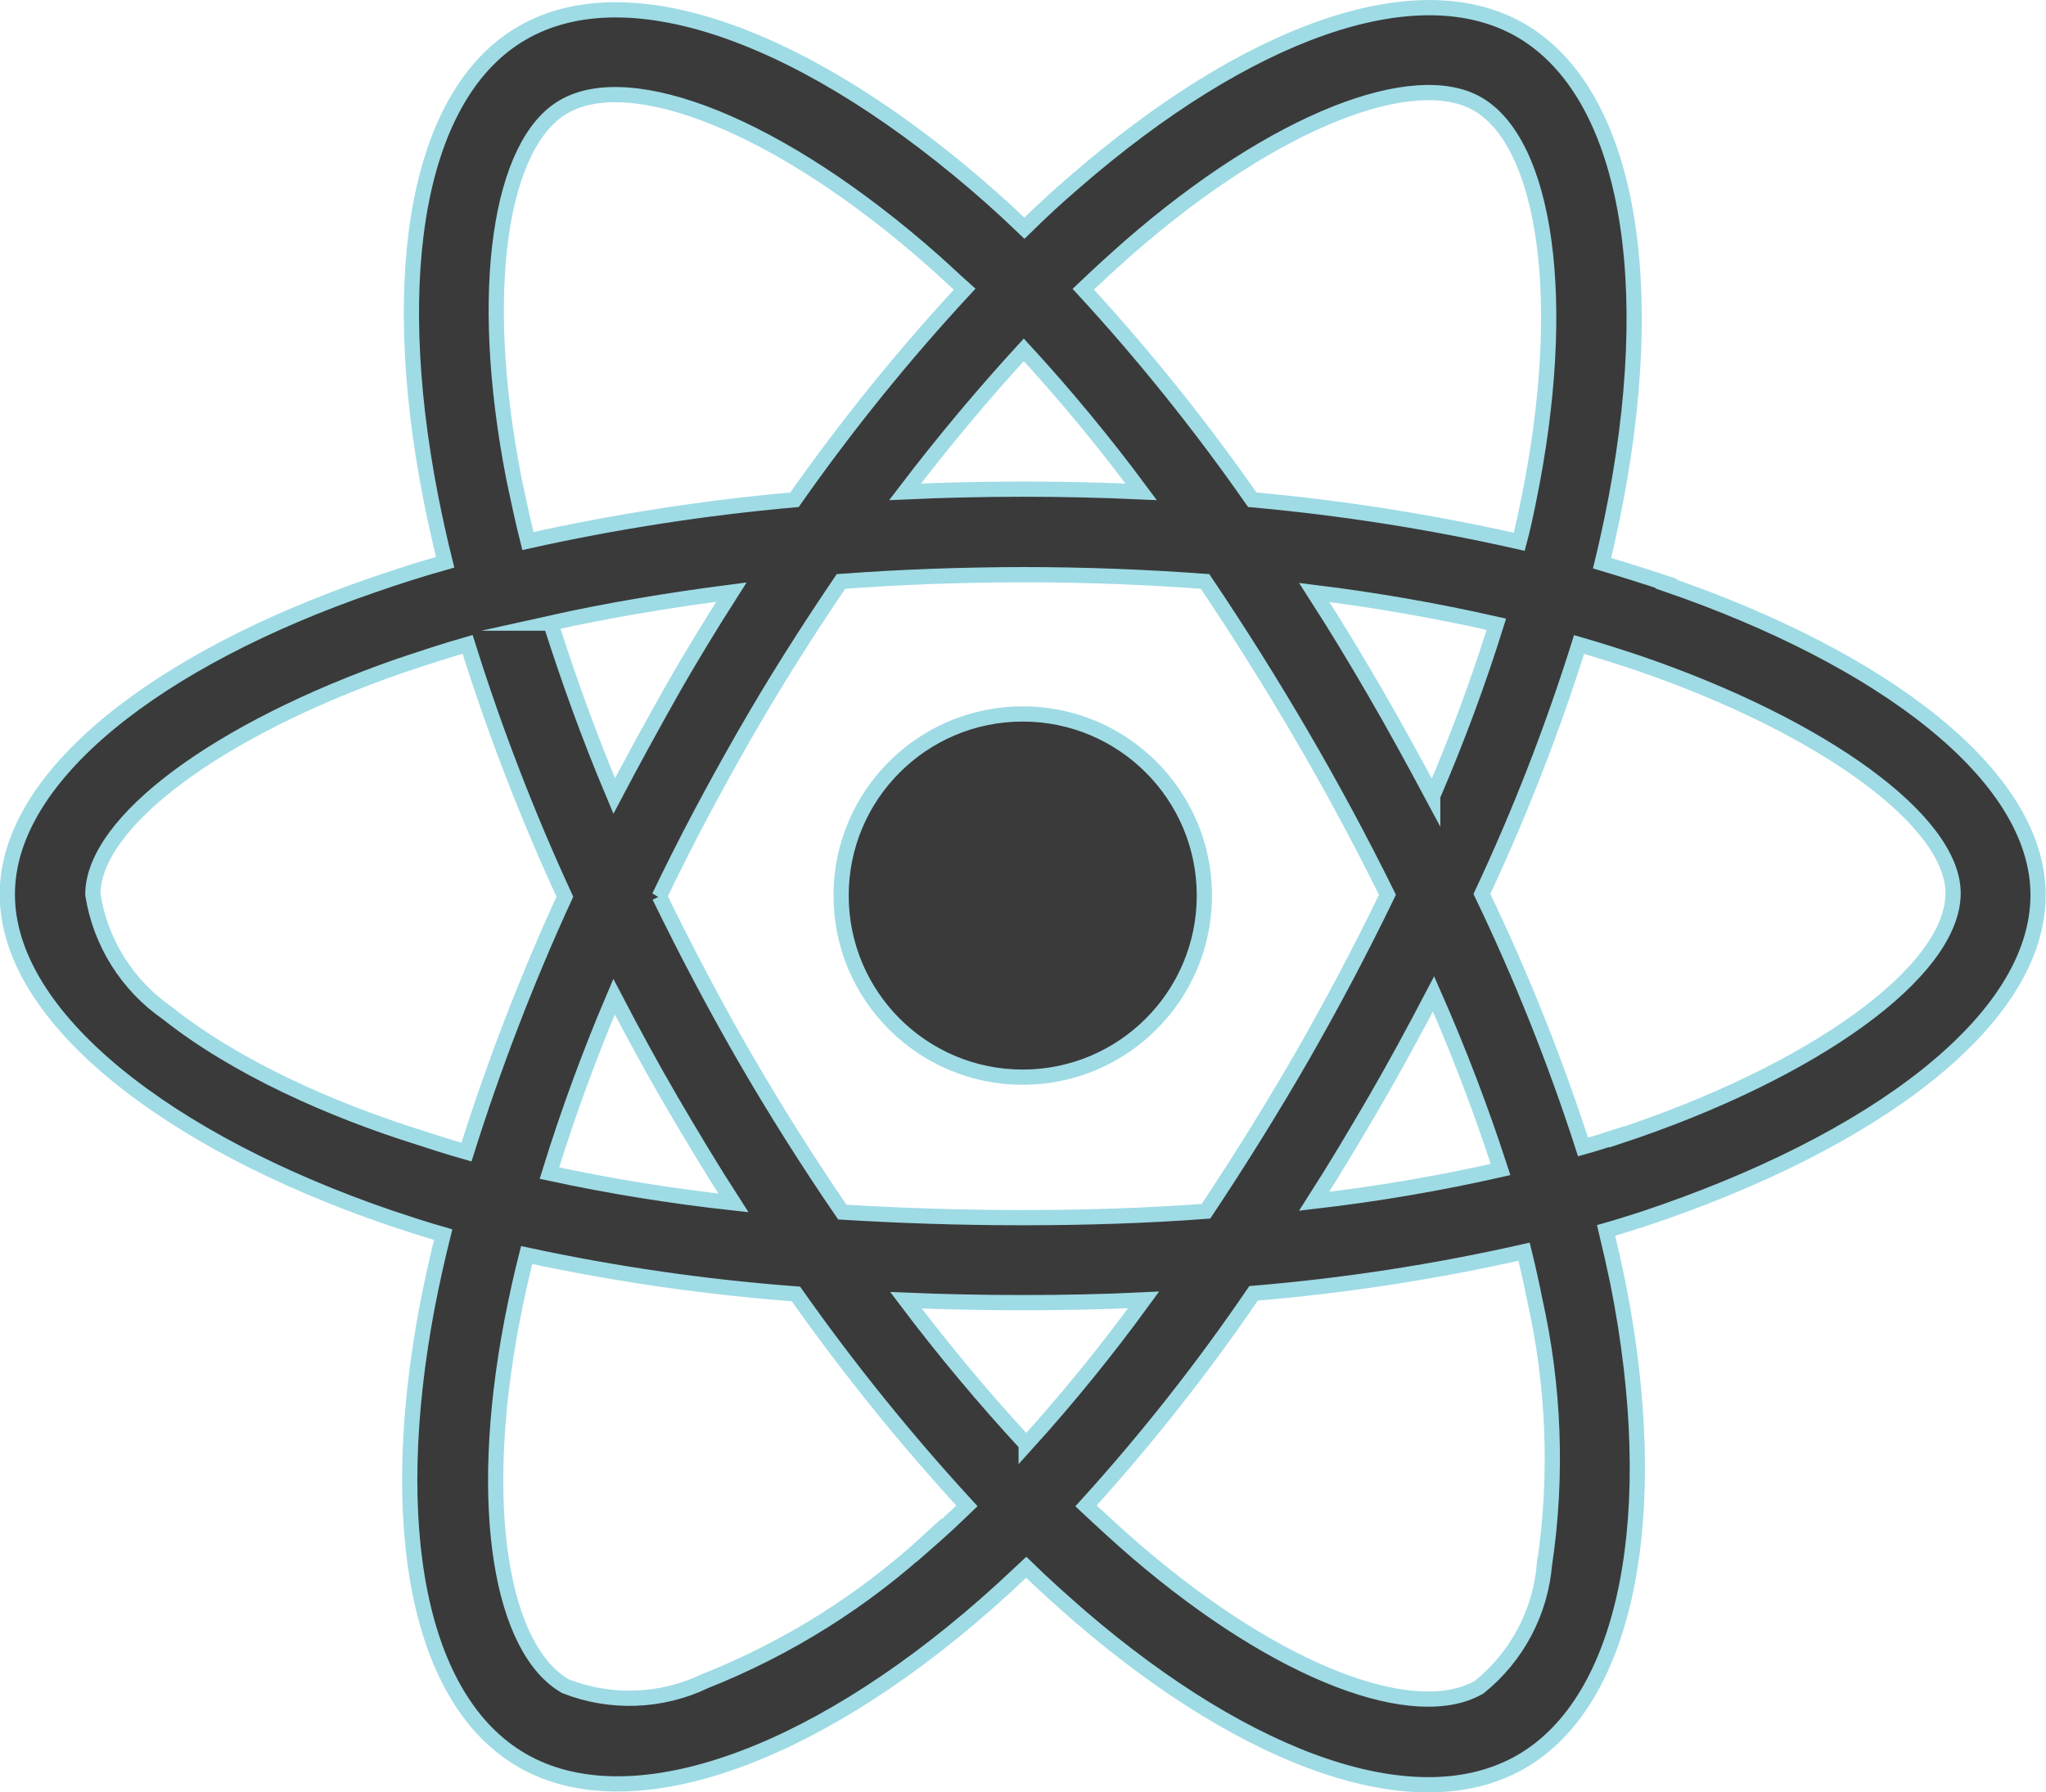
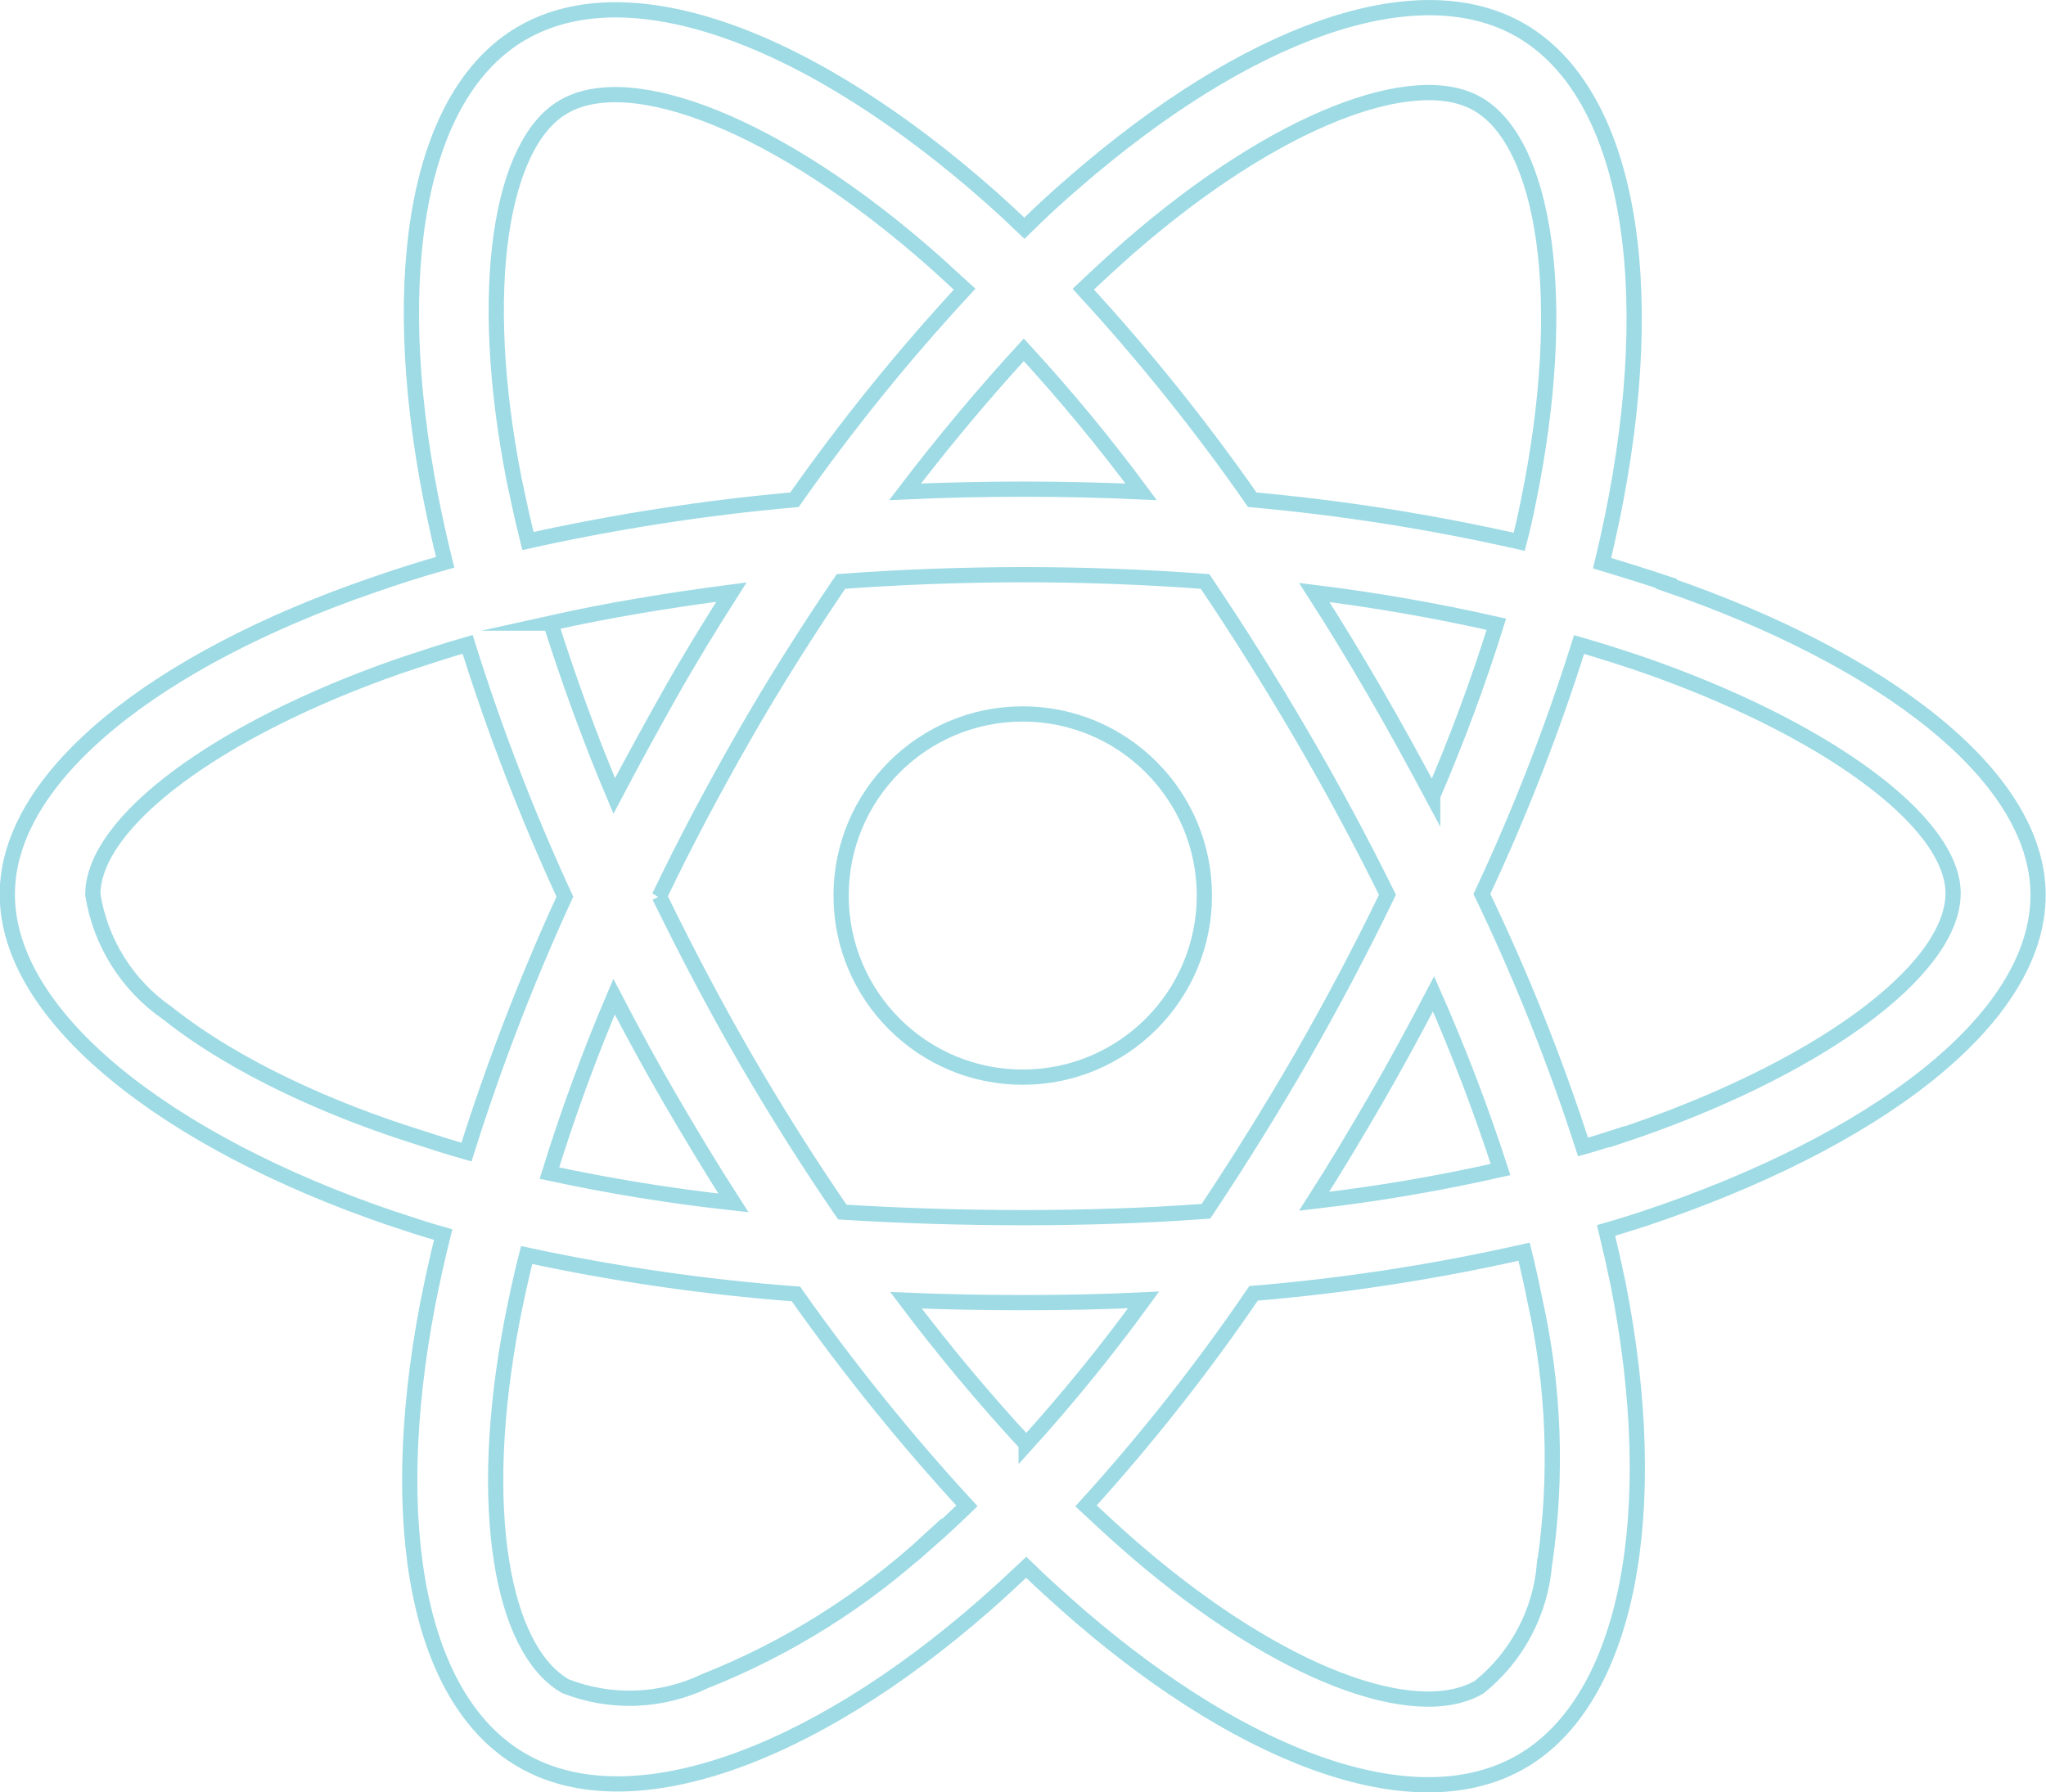
<svg xmlns="http://www.w3.org/2000/svg" id="react-icon" viewBox="0 0 268.65 235.33">
  <defs>
-     <style>.cls-1{fill:#3a3a3a;stroke:#9edbe5;stroke-miterlimit:10;stroke-width:2px;}</style>
+     <style>.cls-1{fill:none;stroke:#9edbe5;stroke-miterlimit:10;stroke-width:2px;}</style>
  </defs>
  <path class="cls-1" d="M234.84,108.86c-2.82-.94-5.63-1.82-8.44-2.66.47-1.92.89-3.85,1.3-5.78,6.41-31,2.19-56-12-64.21-13.7-7.87-36,.31-58.64,20-2.24,1.92-4.43,3.95-6.51,6-1.41-1.36-2.87-2.71-4.32-4-23.7-21-47.45-29.89-61.67-21.61-13.64,7.92-17.7,31.41-12,60.78.58,2.92,1.2,5.78,1.93,8.7-3.33.93-6.61,2-9.69,3.07C37,118.75,17,134,17,149.69c0,16.25,21.25,32.55,50.15,42.45,2.34.78,4.69,1.56,7.08,2.24-.78,3.12-1.46,6.19-2.08,9.37-5.47,28.9-1.2,51.82,12.45,59.68,14.06,8.13,37.7-.2,60.72-20.36,1.83-1.61,3.65-3.28,5.47-5,2.29,2.24,4.69,4.37,7.08,6.46,22.29,19.16,44.32,26.92,57.92,19.06,14.06-8.13,18.64-32.76,12.71-62.76q-.71-3.43-1.57-7c1.67-.47,3.28-1,4.9-1.51,30.05-10,51.82-26,51.82-42.55,0-15.78-20.52-31.09-48.85-40.83ZM164.37,64.64c19.38-16.87,37.45-23.49,45.68-18.75,8.8,5.06,12.18,25.47,6.66,52.29-.36,1.77-.73,3.49-1.19,5.21a267.23,267.23,0,0,0-35.05-5.52,263.31,263.31,0,0,0-22.19-27.65C160.31,68.29,162.29,66.47,164.37,64.64ZM104.12,176.72c2.65,4.53,5.36,9.06,8.22,13.49a236.92,236.92,0,0,1-24.16-3.91,240.29,240.29,0,0,1,8.49-23.17c2.39,4.58,4.84,9.11,7.45,13.59ZM88.33,114.07c7.5-1.67,15.47-3,23.75-4.07-2.76,4.33-5.47,8.75-8,13.23s-5,9-7.39,13.54c-3.28-7.76-6-15.36-8.34-22.7ZM102.6,150c3.44-7.19,7.19-14.22,11.15-21.14s8.23-13.65,12.71-20.26q11.72-.87,23.9-.89c8.13,0,16.15.31,23.91.89q6.63,9.84,12.65,20.15t11.3,21Q193,160.53,187,171c-4,6.93-8.18,13.65-12.61,20.31-7.76.58-15.83.84-24,.84s-16.09-.26-23.75-.73q-6.8-9.93-12.81-20.31c-4-6.93-7.71-14-11.2-21.15Zm94.06,26.67c2.66-4.59,5.16-9.22,7.61-13.91a242.3,242.3,0,0,1,8.8,23.07A230.43,230.43,0,0,1,188.59,190c2.81-4.38,5.47-8.86,8.07-13.33Zm7.5-39.85c-2.45-4.58-4.95-9.16-7.55-13.64s-5.21-8.8-8-13.13a241.56,241.56,0,0,1,23.91,4.17A230.06,230.06,0,0,1,204.16,136.77ZM150.47,78.18a228.23,228.23,0,0,1,15.41,18.65c-10.31-.47-20.67-.47-31,0C140,90.11,145.26,83.86,150.47,78.18ZM90.05,46.26c8.75-5.11,28.18,2.19,48.65,20.31,1.3,1.15,2.6,2.4,4,3.65a263.42,263.42,0,0,0-22.34,27.65,273.09,273.09,0,0,0-35,5.42c-.67-2.66-1.25-5.37-1.82-8.08C78.6,70,81.82,51,90.05,46.26ZM77.29,183.54c-2.18-.62-4.32-1.3-6.45-2-11.1-3.49-23.7-9-32.82-16.25a23.36,23.36,0,0,1-9.79-15.57c0-9.53,16.46-21.72,40.21-30,3-1,6-2,9-2.86A276.43,276.43,0,0,0,90.21,150,286,286,0,0,0,77.29,183.54Zm60.73,51A95.2,95.2,0,0,1,108.65,253a23,23,0,0,1-18.39.67c-8.28-4.79-11.72-23.17-7-47.91.57-2.92,1.2-5.83,1.93-8.7a261,261,0,0,0,35.36,5.11A277,277,0,0,0,143,230c-1.67,1.61-3.33,3.17-5,4.63Zm12.76-12.65A246.25,246.25,0,0,1,135,203c5,.21,10.15.31,15.36.31,5.37,0,10.63-.1,15.84-.36A228.18,228.18,0,0,1,150.78,221.93Zm68.07,15.62a23.19,23.19,0,0,1-8.59,16.3c-8.29,4.79-25.94-1.46-45-17.81-2.19-1.88-4.38-3.91-6.62-6a256.57,256.57,0,0,0,22-27.91,257.71,257.71,0,0,0,35.52-5.47c.52,2.13,1,4.27,1.41,6.35a95.13,95.13,0,0,1,1.3,34.53Zm9.48-56c-1.46.47-2.92.94-4.43,1.36a264.22,264.22,0,0,0-13.28-33.23,262.56,262.56,0,0,0,12.76-32.76c2.71.78,5.31,1.62,7.81,2.45,24.27,8.33,41.3,20.73,41.3,30.21C272.49,159.79,254.32,173,228.33,181.56Zm-78-7.81a23.85,23.85,0,1,0-23.85-23.85,23.85,23.85,0,0,0,23.85,23.85Z" transform="translate(-16.04 -32.24)" />
</svg>
